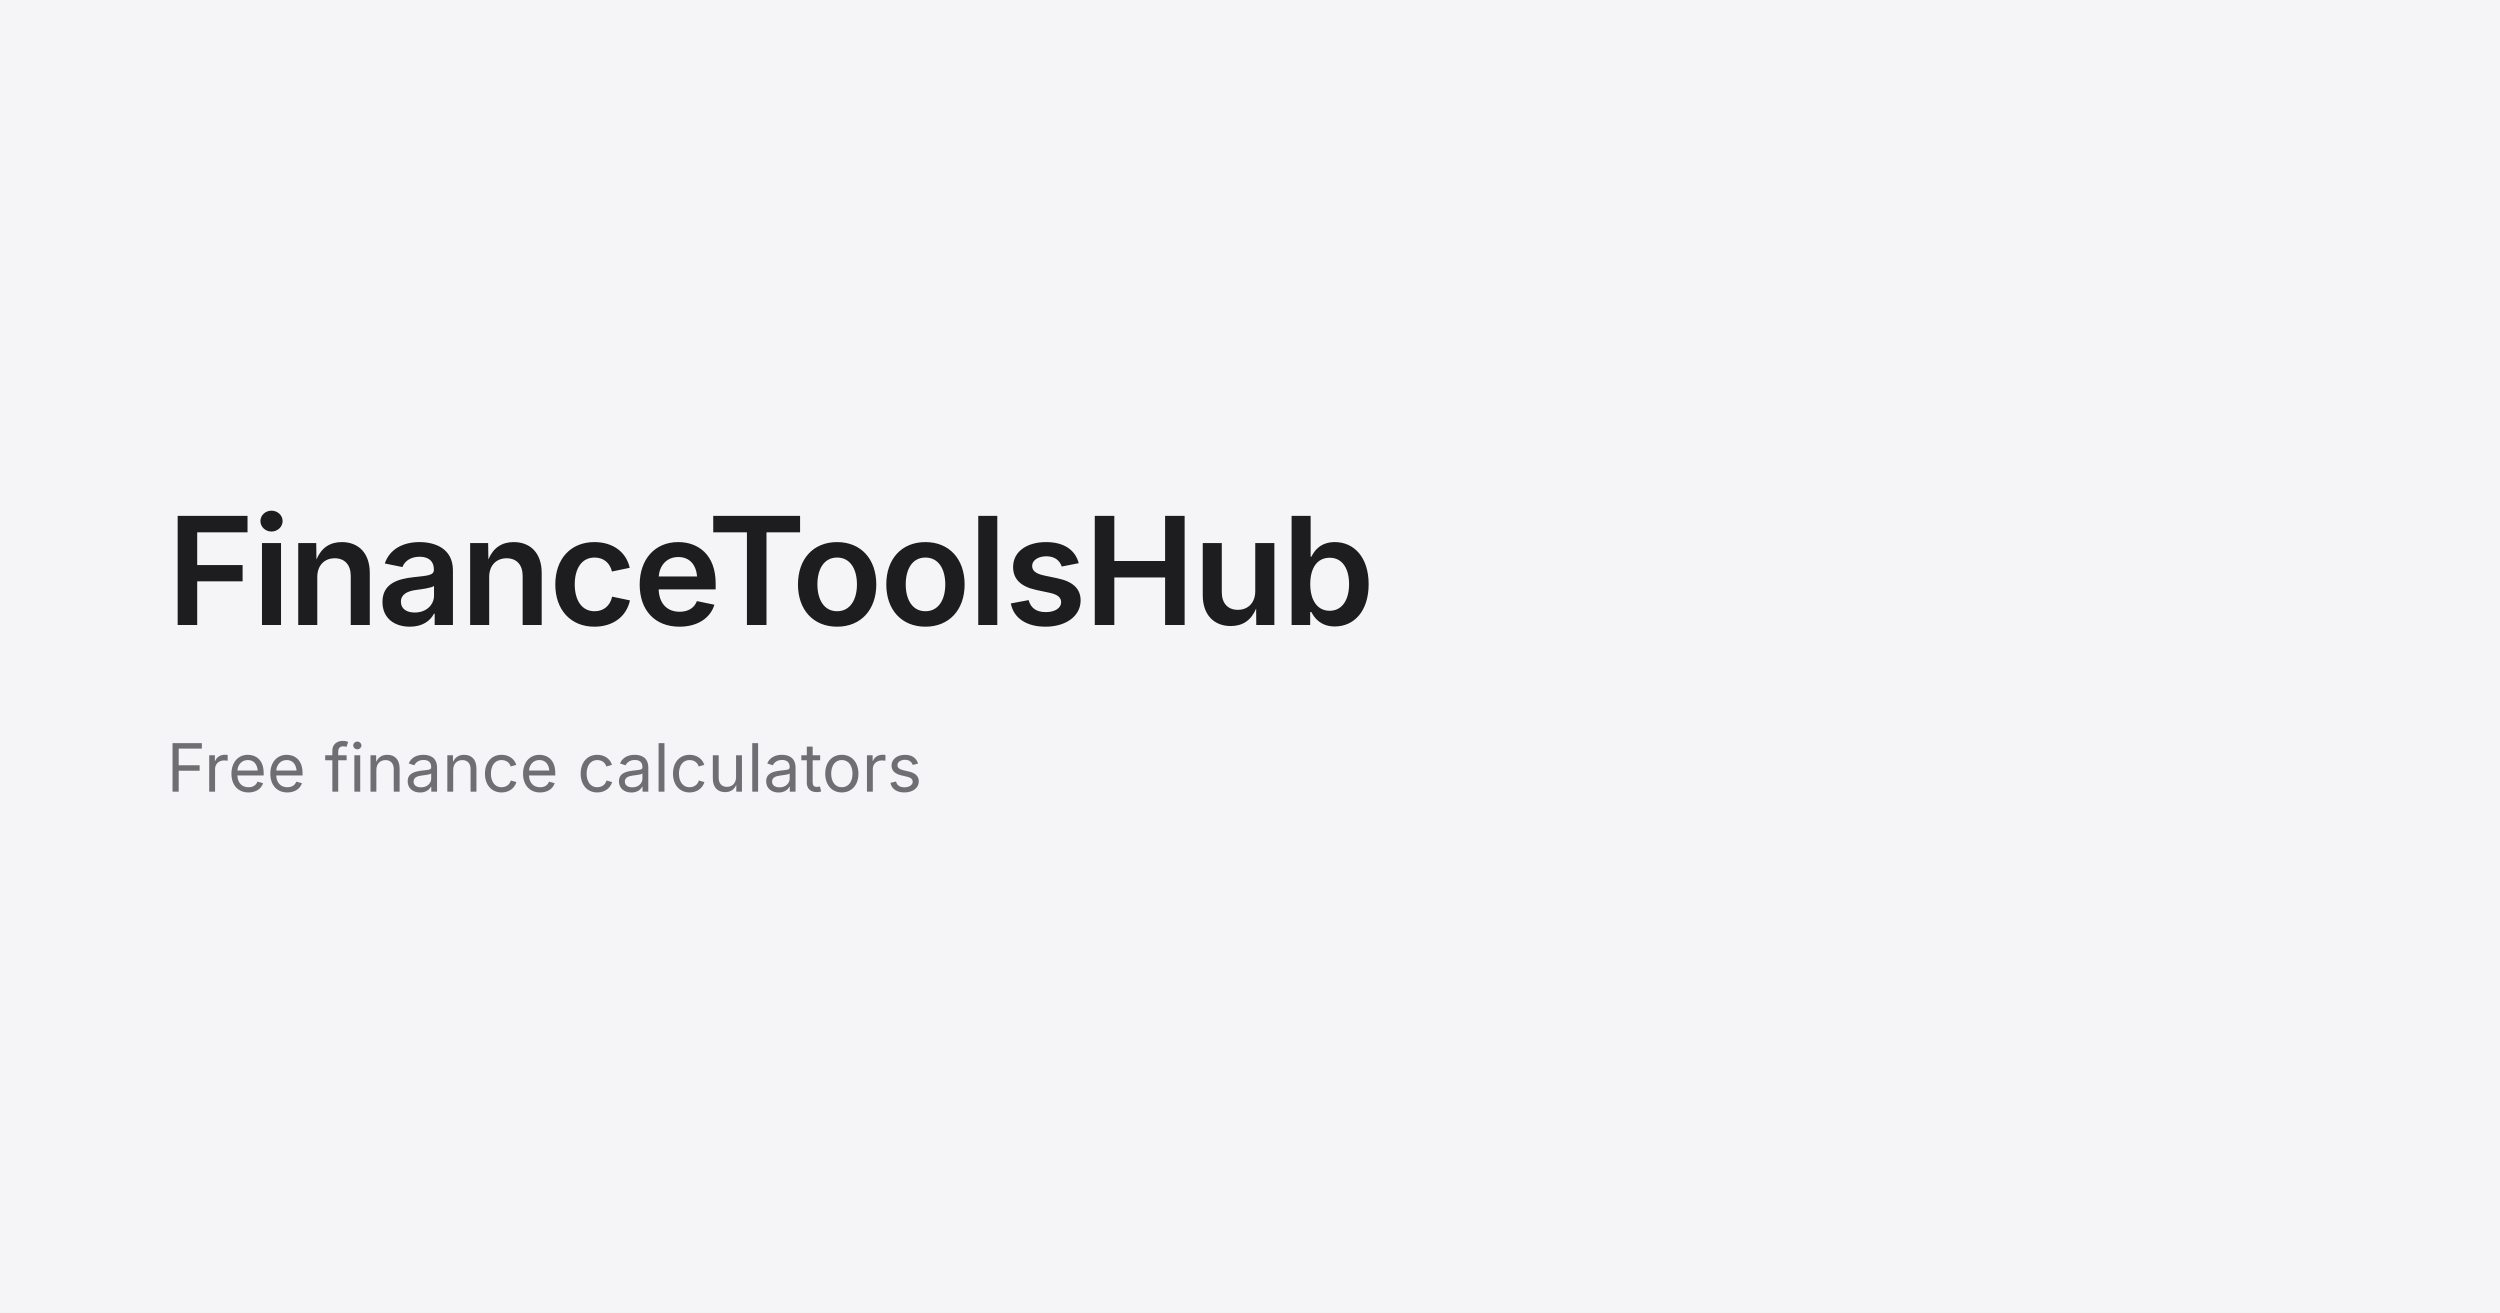
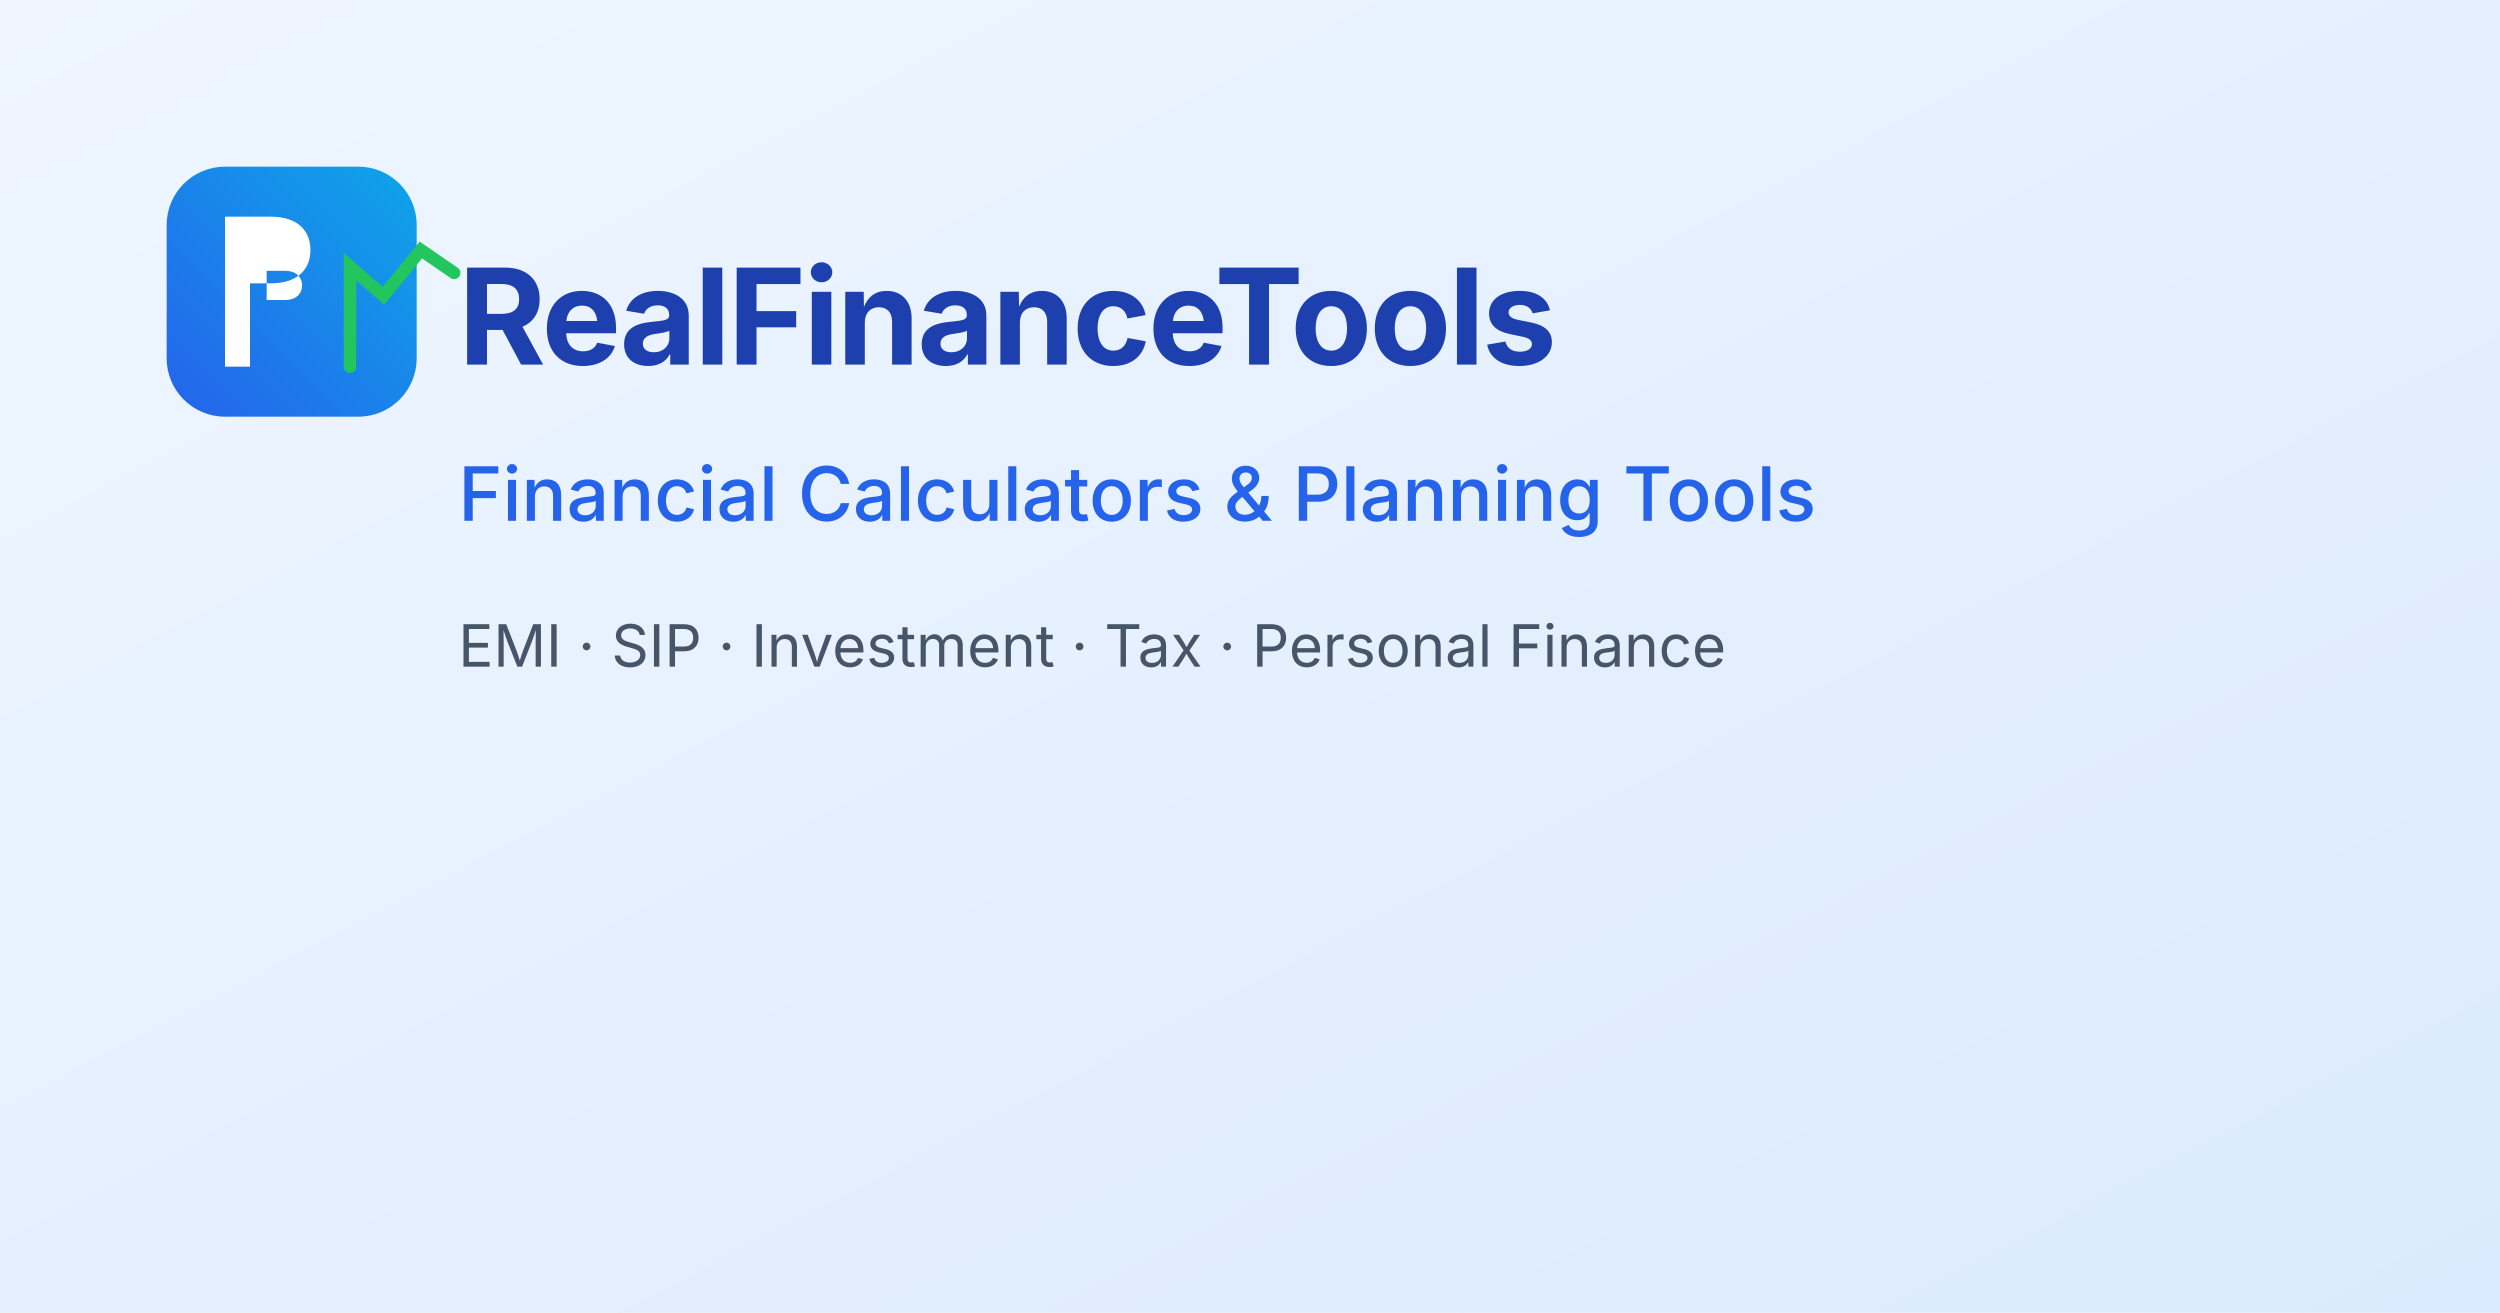
- <svg xmlns="http://www.w3.org/2000/svg" width="1200" height="630" viewBox="0 0 1200 630" role="img" aria-label="FinanceToolsHub">
-   <rect width="1200" height="630" fill="#f5f5f7" />
-   <text x="80" y="300" fill="#1d1d1f" font-family="Inter, system-ui, sans-serif" font-size="72" font-weight="600" letter-spacing="-0.02em">FinanceToolsHub</text>
-   <text x="80" y="380" fill="#6e6e73" font-family="Inter, system-ui, sans-serif" font-size="32" font-weight="400">Free finance calculators</text>
+ <svg xmlns="http://www.w3.org/2000/svg" width="1200" height="630" viewBox="0 0 1200 630" role="img" aria-label="RealFinanceTools">
+   <defs>
+     <linearGradient id="og-bg" x1="0" y1="0" x2="1" y2="1">
+       <stop offset="0%" stop-color="#EFF6FF" />
+       <stop offset="100%" stop-color="#DBEAFE" />
+     </linearGradient>
+     <linearGradient id="og-accent" x1="0" y1="1" x2="1" y2="0">
+       <stop offset="0%" stop-color="#2563EB" />
+       <stop offset="100%" stop-color="#0EA5E9" />
+     </linearGradient>
+   </defs>
+   <rect width="1200" height="630" fill="url(#og-bg)" />
+   <rect x="80" y="80" width="120" height="120" rx="28" fill="url(#og-accent)" />
+   <path fill="#fff" d="M108 176V104h22c12 0 19 6 19 16s-7 16-19 16h-10v40h-10zm20-32h9c5 0 8-3 8-7s-3-7-8-7h-9v14z" />
+   <path fill="none" stroke="#22C55E" stroke-width="6" stroke-linecap="round" d="M168 176v-48l16 14 18-22 16 11" />
+   <text x="220" y="175" fill="#1E40AF" font-family="Inter, system-ui, sans-serif" font-size="64" font-weight="700" letter-spacing="-0.02em">RealFinanceTools</text>
+   <text x="220" y="250" fill="#2563EB" font-family="Inter, system-ui, sans-serif" font-size="36" font-weight="500">Financial Calculators &amp; Planning Tools</text>
+   <text x="220" y="320" fill="#475569" font-family="Inter, system-ui, sans-serif" font-size="28">EMI · SIP · Investment · Tax · Personal Finance</text>
</svg>
